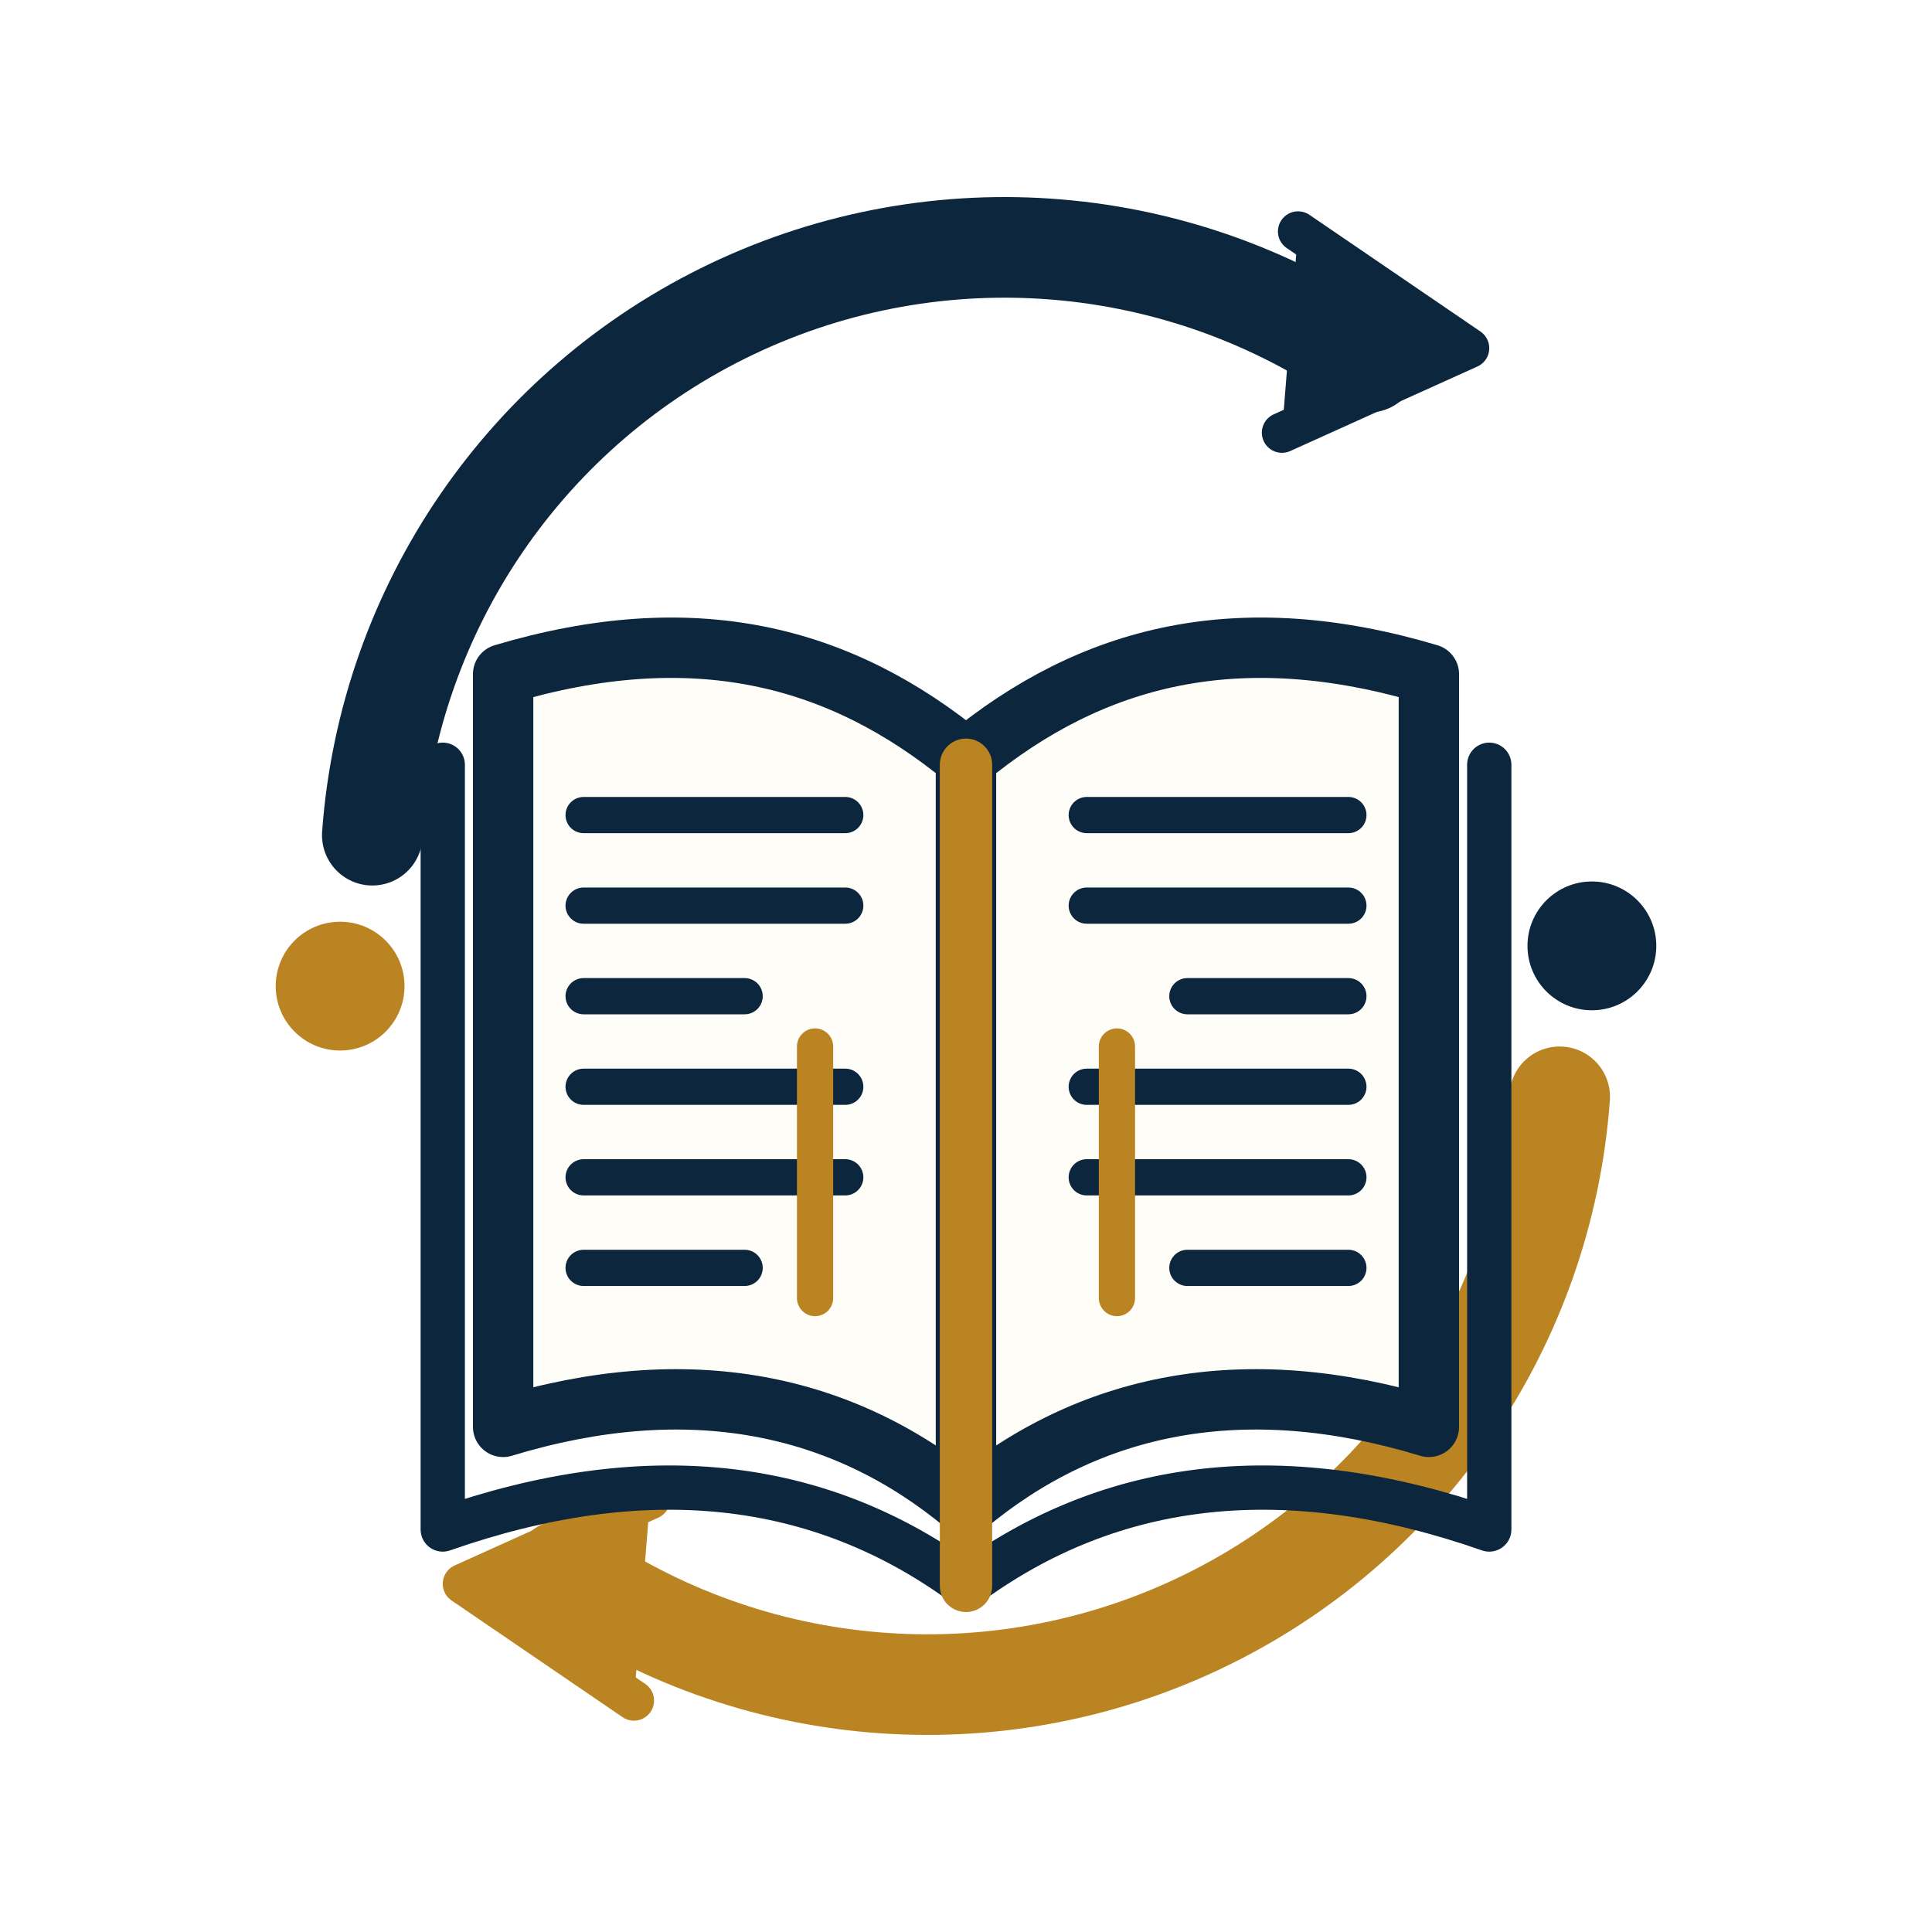
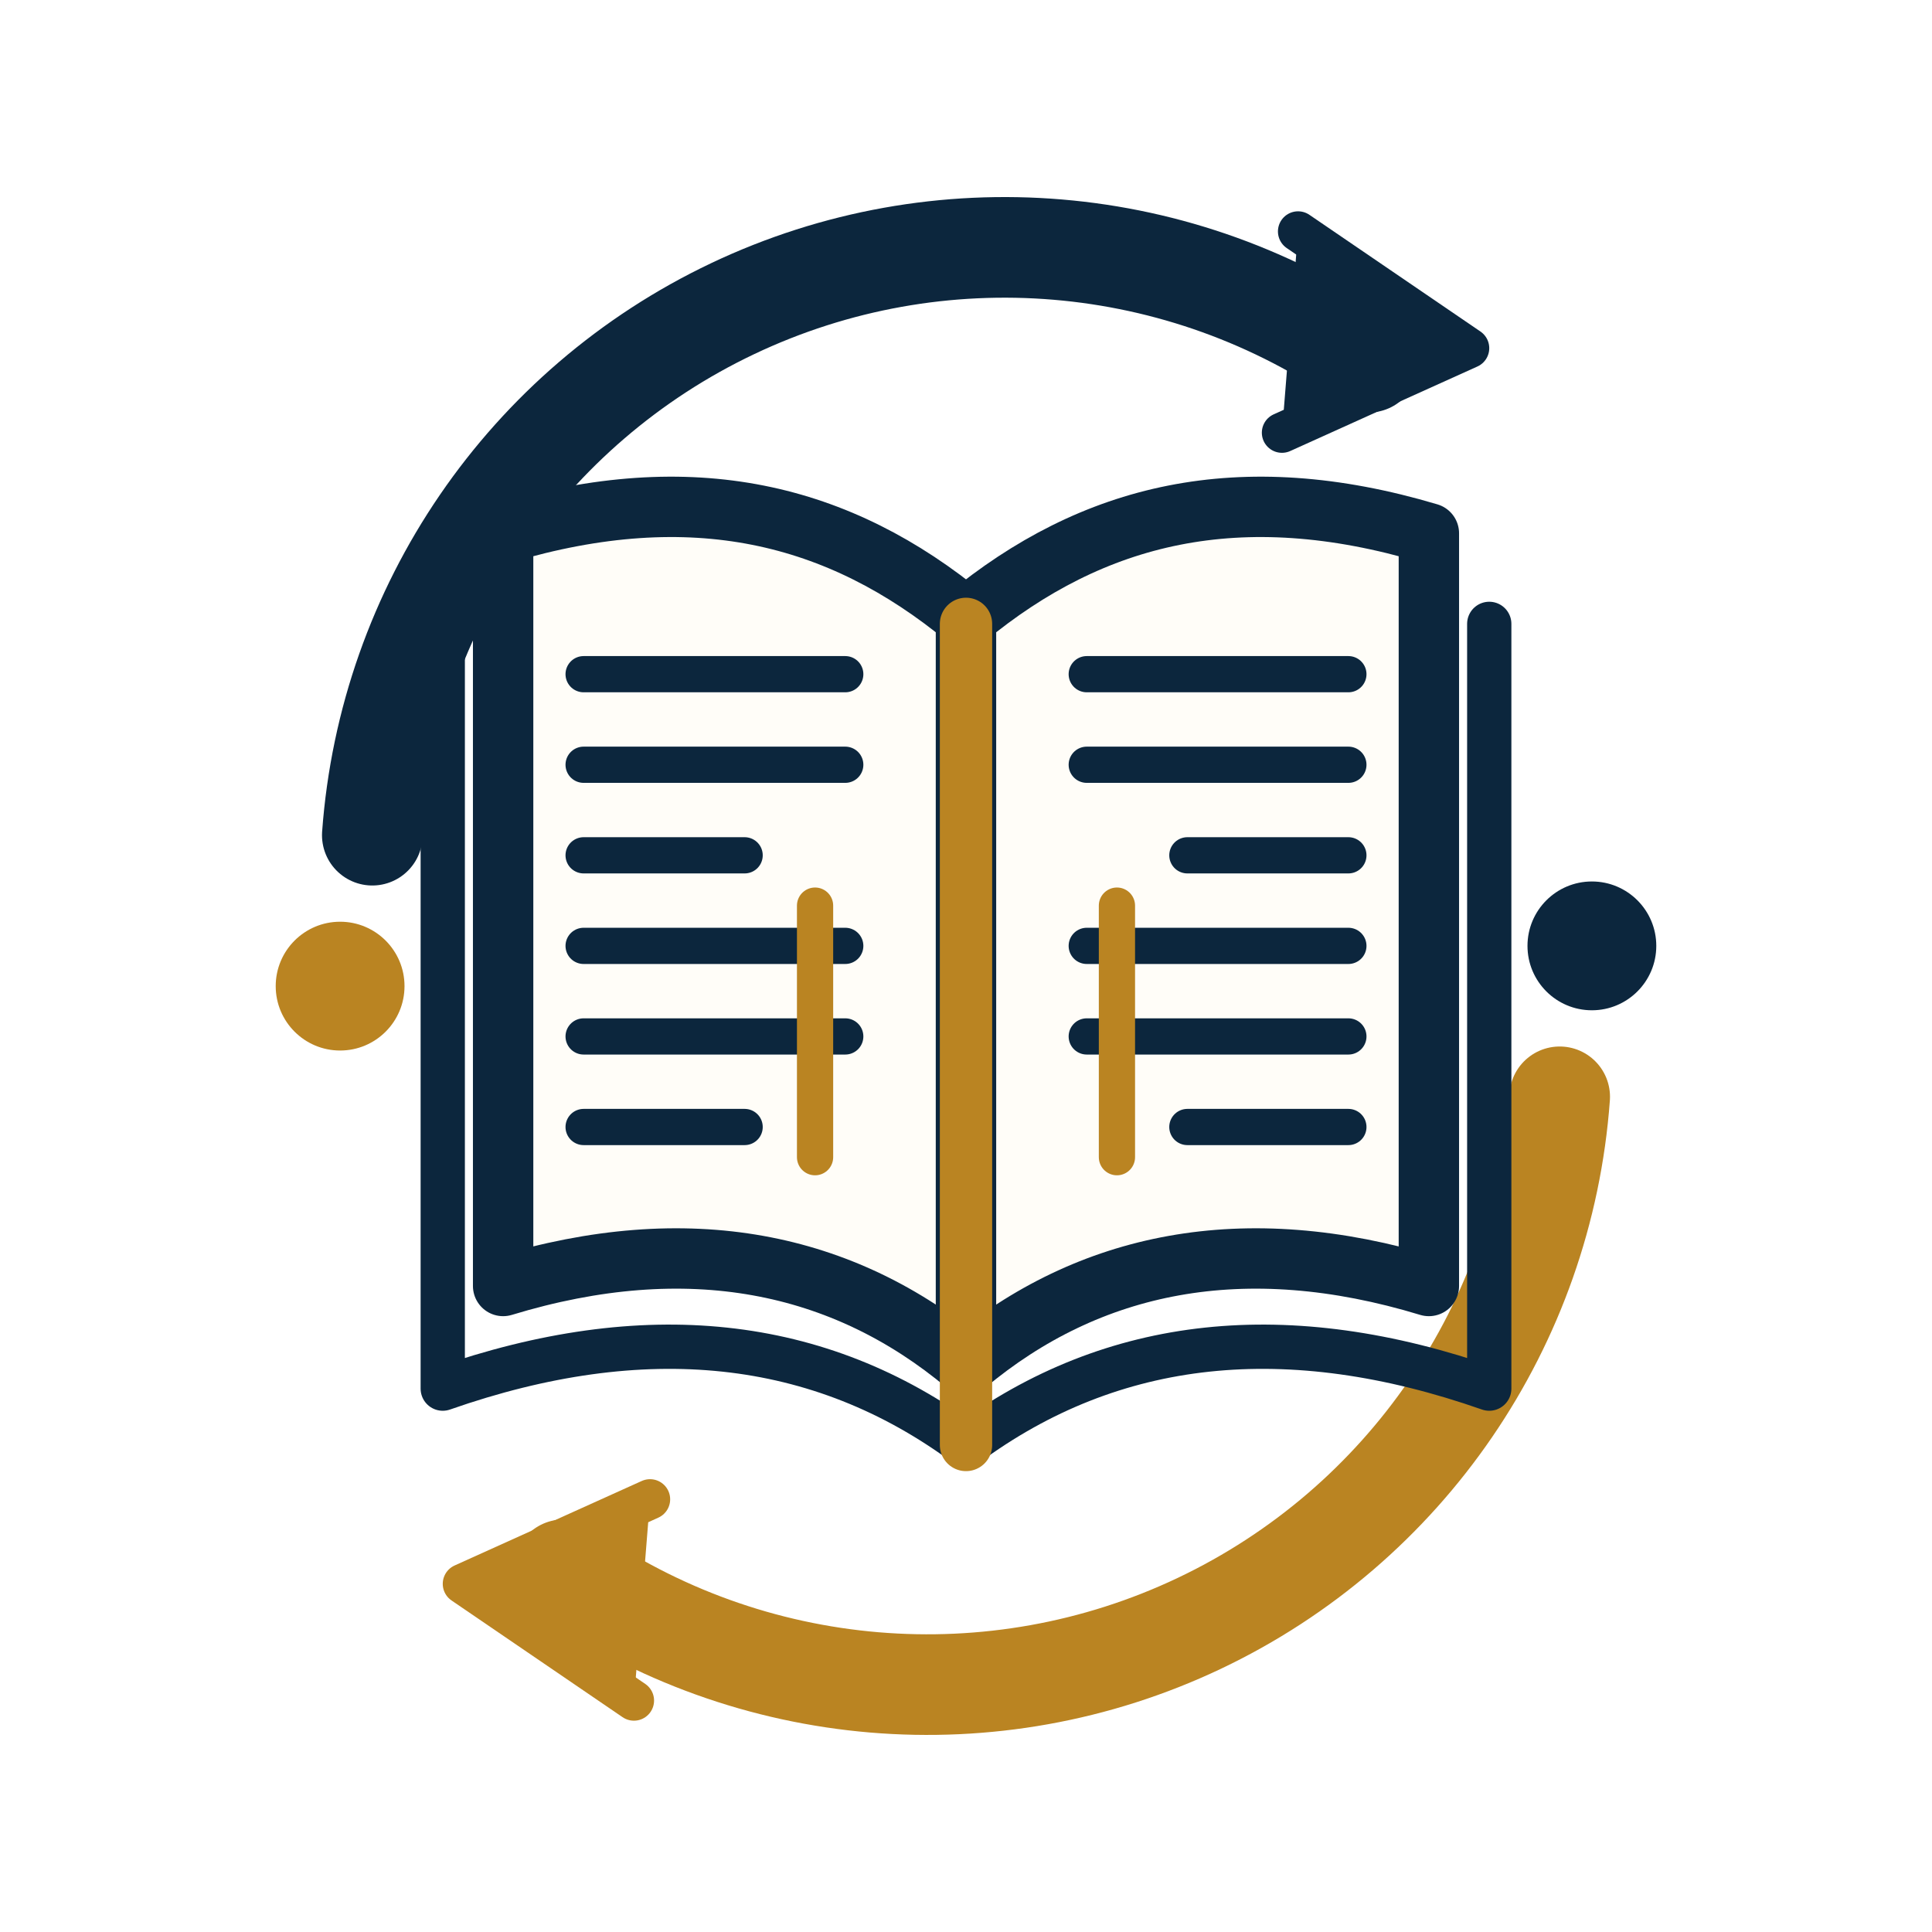
<svg xmlns="http://www.w3.org/2000/svg" viewBox="0 0 96 96" role="img" aria-labelledby="title desc">
  <g fill="none" stroke-linecap="round" stroke-linejoin="round">
    <path d="M18.5 41.5A31.5 31.5 0 0 1 68 18" stroke="#0c263d" stroke-width="5" />
    <path d="m64.5 11.5 8.5 5.8-9.3 4.2" fill="#0c263d" stroke="#0c263d" stroke-width="2" />
    <path d="M77.5 54.5A31.5 31.5 0 0 1 28 78" stroke="#ba8422" stroke-width="5" />
    <path d="m31.5 84.5-8.5-5.8 9.3-4.2" fill="#ba8422" stroke="#ba8422" stroke-width="2" />
    <circle cx="16.9" cy="49" r="3.2" fill="#ba8422" stroke="none" />
    <circle cx="79.1" cy="47" r="3.2" fill="#0c263d" stroke="none" />
-     <path d="M25 33.5c9.4-2.8 16.7-1 23 4.2v37.1c-6.1-5.1-13.8-6.7-23-3.9V33.5Z" fill="#fffdf8" stroke="#0c263d" stroke-width="3" />
-     <path d="M71 33.5c-9.4-2.8-16.7-1-23 4.2v37.1c6.1-5.1 13.8-6.7 23-3.9V33.5Z" fill="#fffdf8" stroke="#0c263d" stroke-width="3" />
-     <path d="M22 38v38c10-3.5 18.7-2.6 26 2.8 7.3-5.4 16-6.3 26-2.8V38" stroke="#0c263d" stroke-width="2.2" />
-     <path d="M48 38v40.8" stroke="#ba8422" stroke-width="2.6" />
-     <path d="M29 40.5h13M29 45h13M29 49.5h8M29 54h13M29 58.5h13M29 63h8" stroke="#0c263d" stroke-width="1.8" />
-     <path d="M54 40.5h13M54 45h13M59 49.5h8M54 54h13M54 58.5h13M59 63h8" stroke="#0c263d" stroke-width="1.8" />
-     <path d="M40.5 52v12.5M55.5 52v12.5" stroke="#ba8422" stroke-width="1.8" />
+     <g transform="translate(0 -7)">
+       <path d="M25 33.5c9.4-2.8 16.7-1 23 4.2v37.1c-6.1-5.1-13.8-6.7-23-3.9V33.5Z" fill="#fffdf8" stroke="#0c263d" stroke-width="3" />
+       <path d="M71 33.5c-9.4-2.8-16.7-1-23 4.2v37.1c6.1-5.1 13.8-6.7 23-3.9V33.5Z" fill="#fffdf8" stroke="#0c263d" stroke-width="3" />
+       <path d="M22 38v38c10-3.5 18.7-2.6 26 2.8 7.3-5.4 16-6.3 26-2.8V38" stroke="#0c263d" stroke-width="2.2" />
+       <path d="M48 38v40.8" stroke="#ba8422" stroke-width="2.6" />
+       <path d="M29 40.5h13M29 45h13M29 49.5h8M29 54h13M29 58.5h13M29 63h8" stroke="#0c263d" stroke-width="1.8" />
+       <path d="M54 40.5h13M54 45h13M59 49.5h8M54 54h13M54 58.5h13M59 63h8" stroke="#0c263d" stroke-width="1.8" />
+       <path d="M40.5 52v12.5M55.5 52v12.5" stroke="#ba8422" stroke-width="1.8" />
+     </g>
  </g>
</svg>
